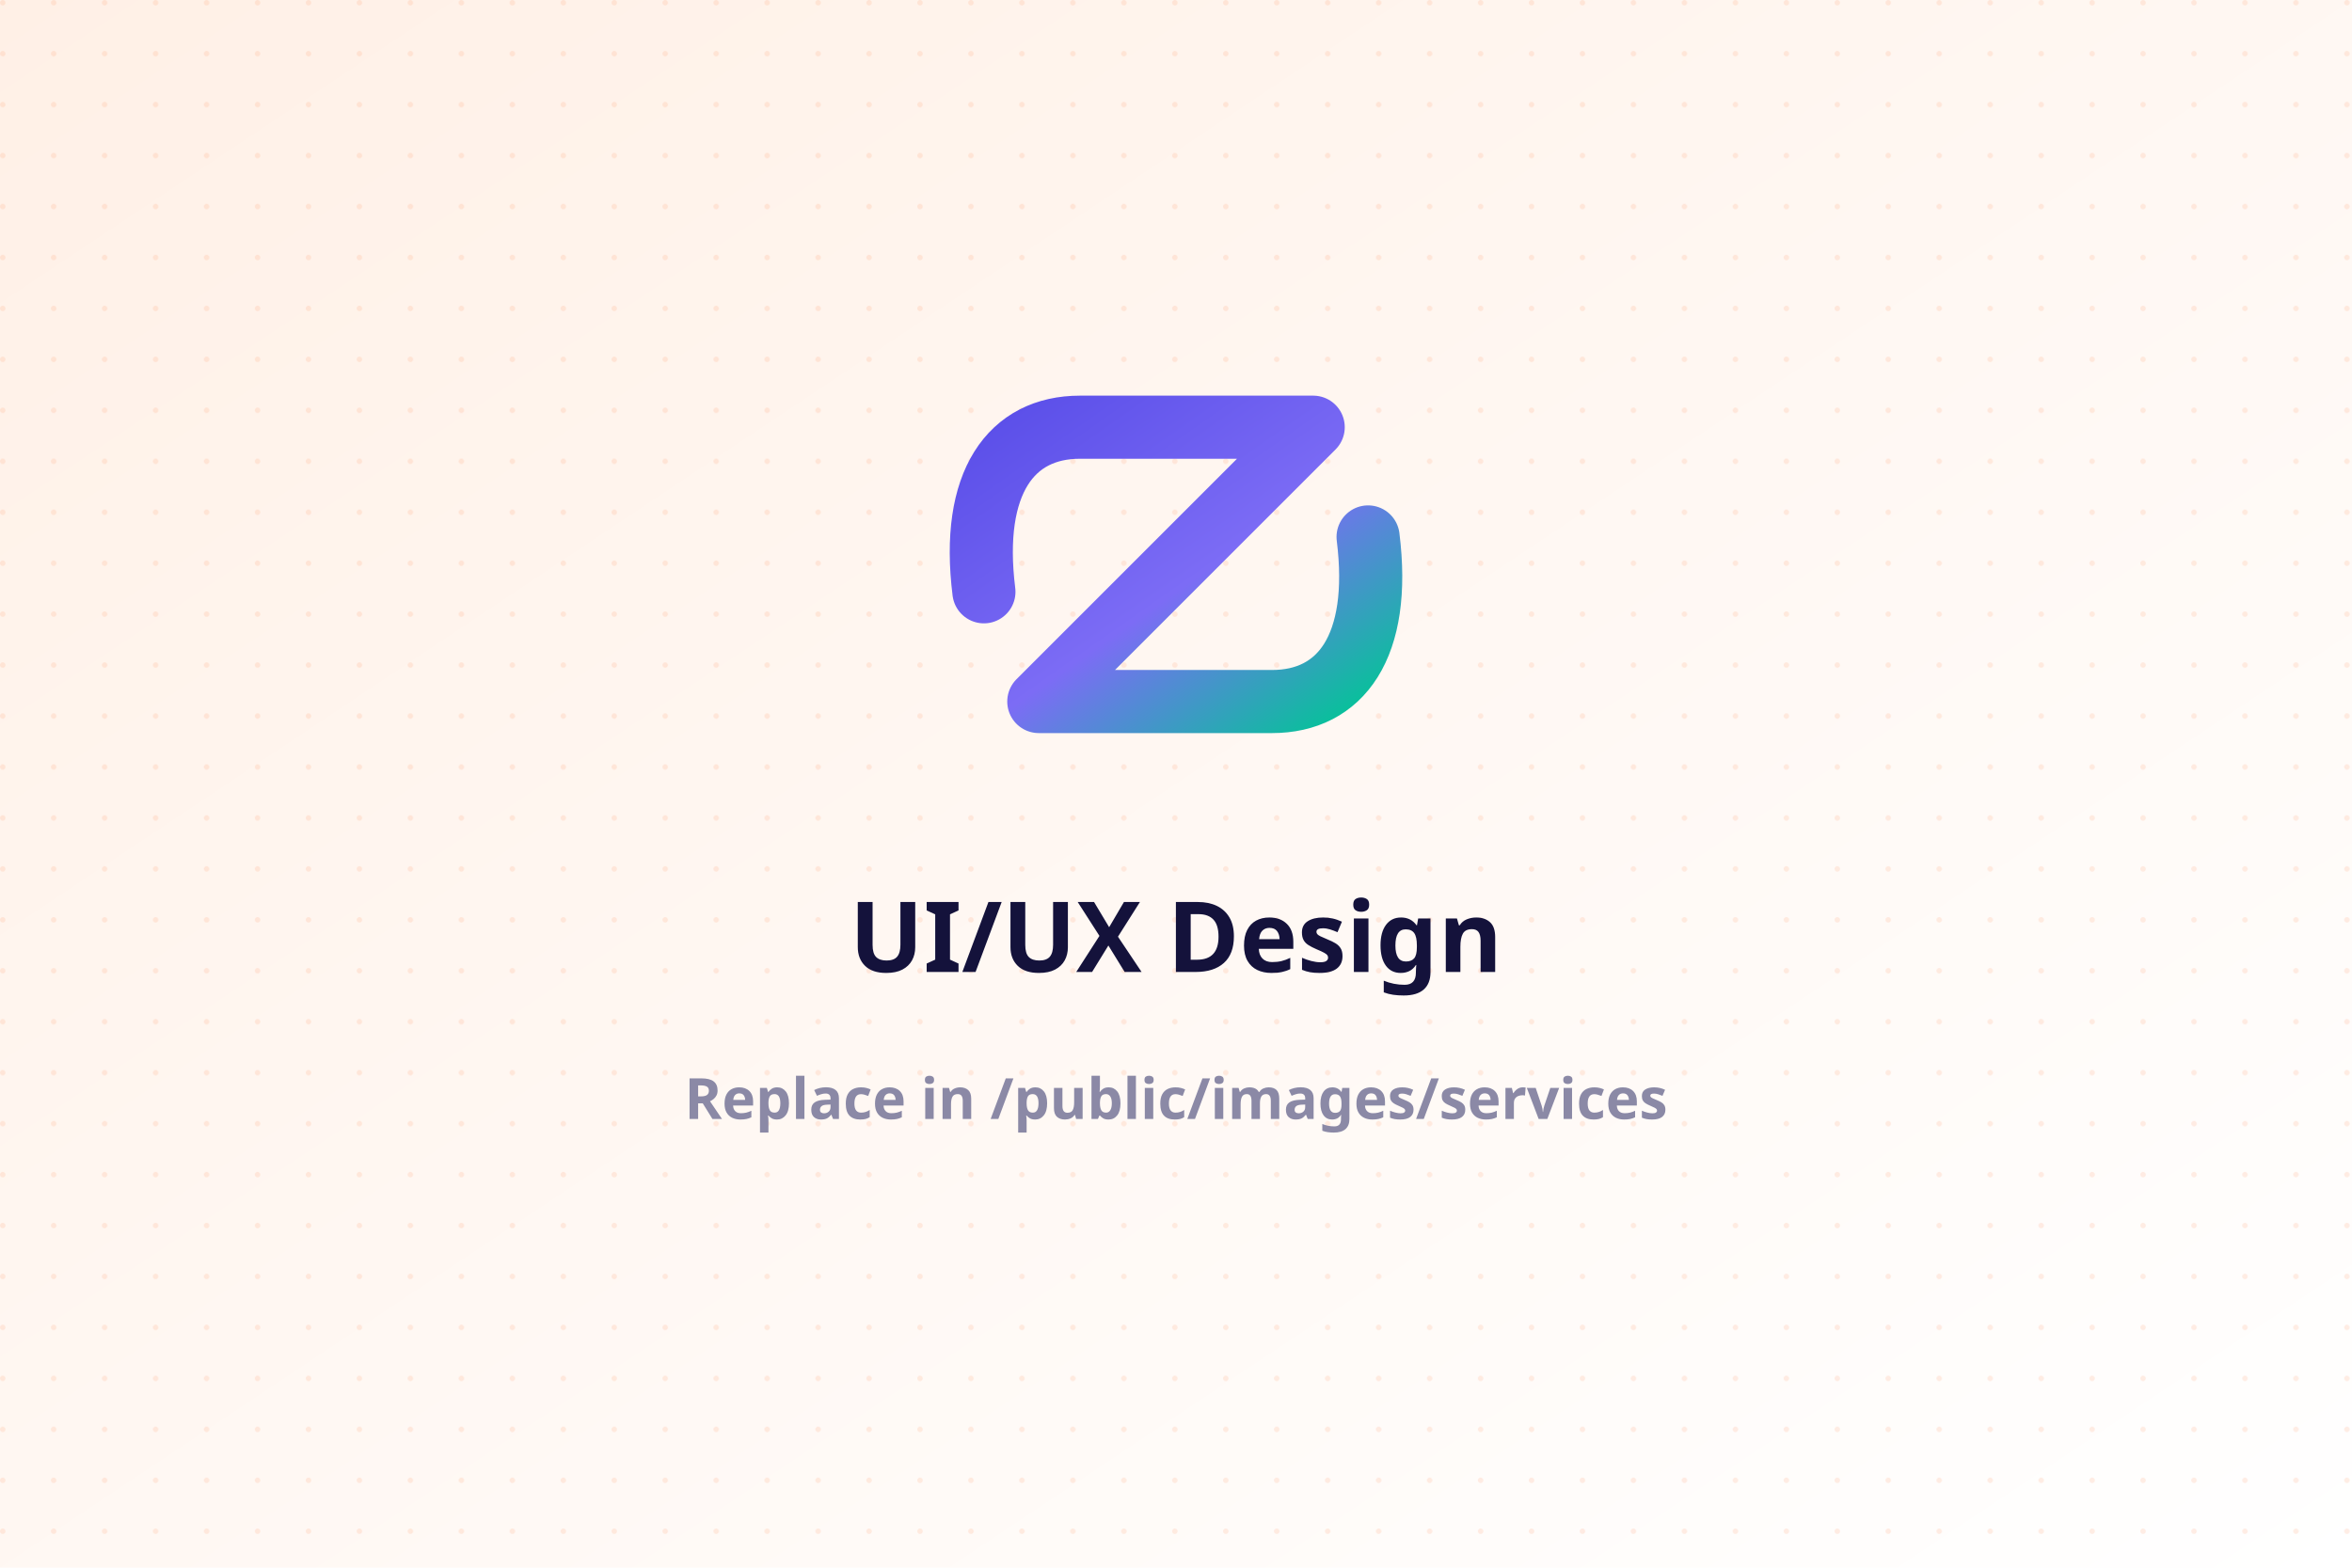
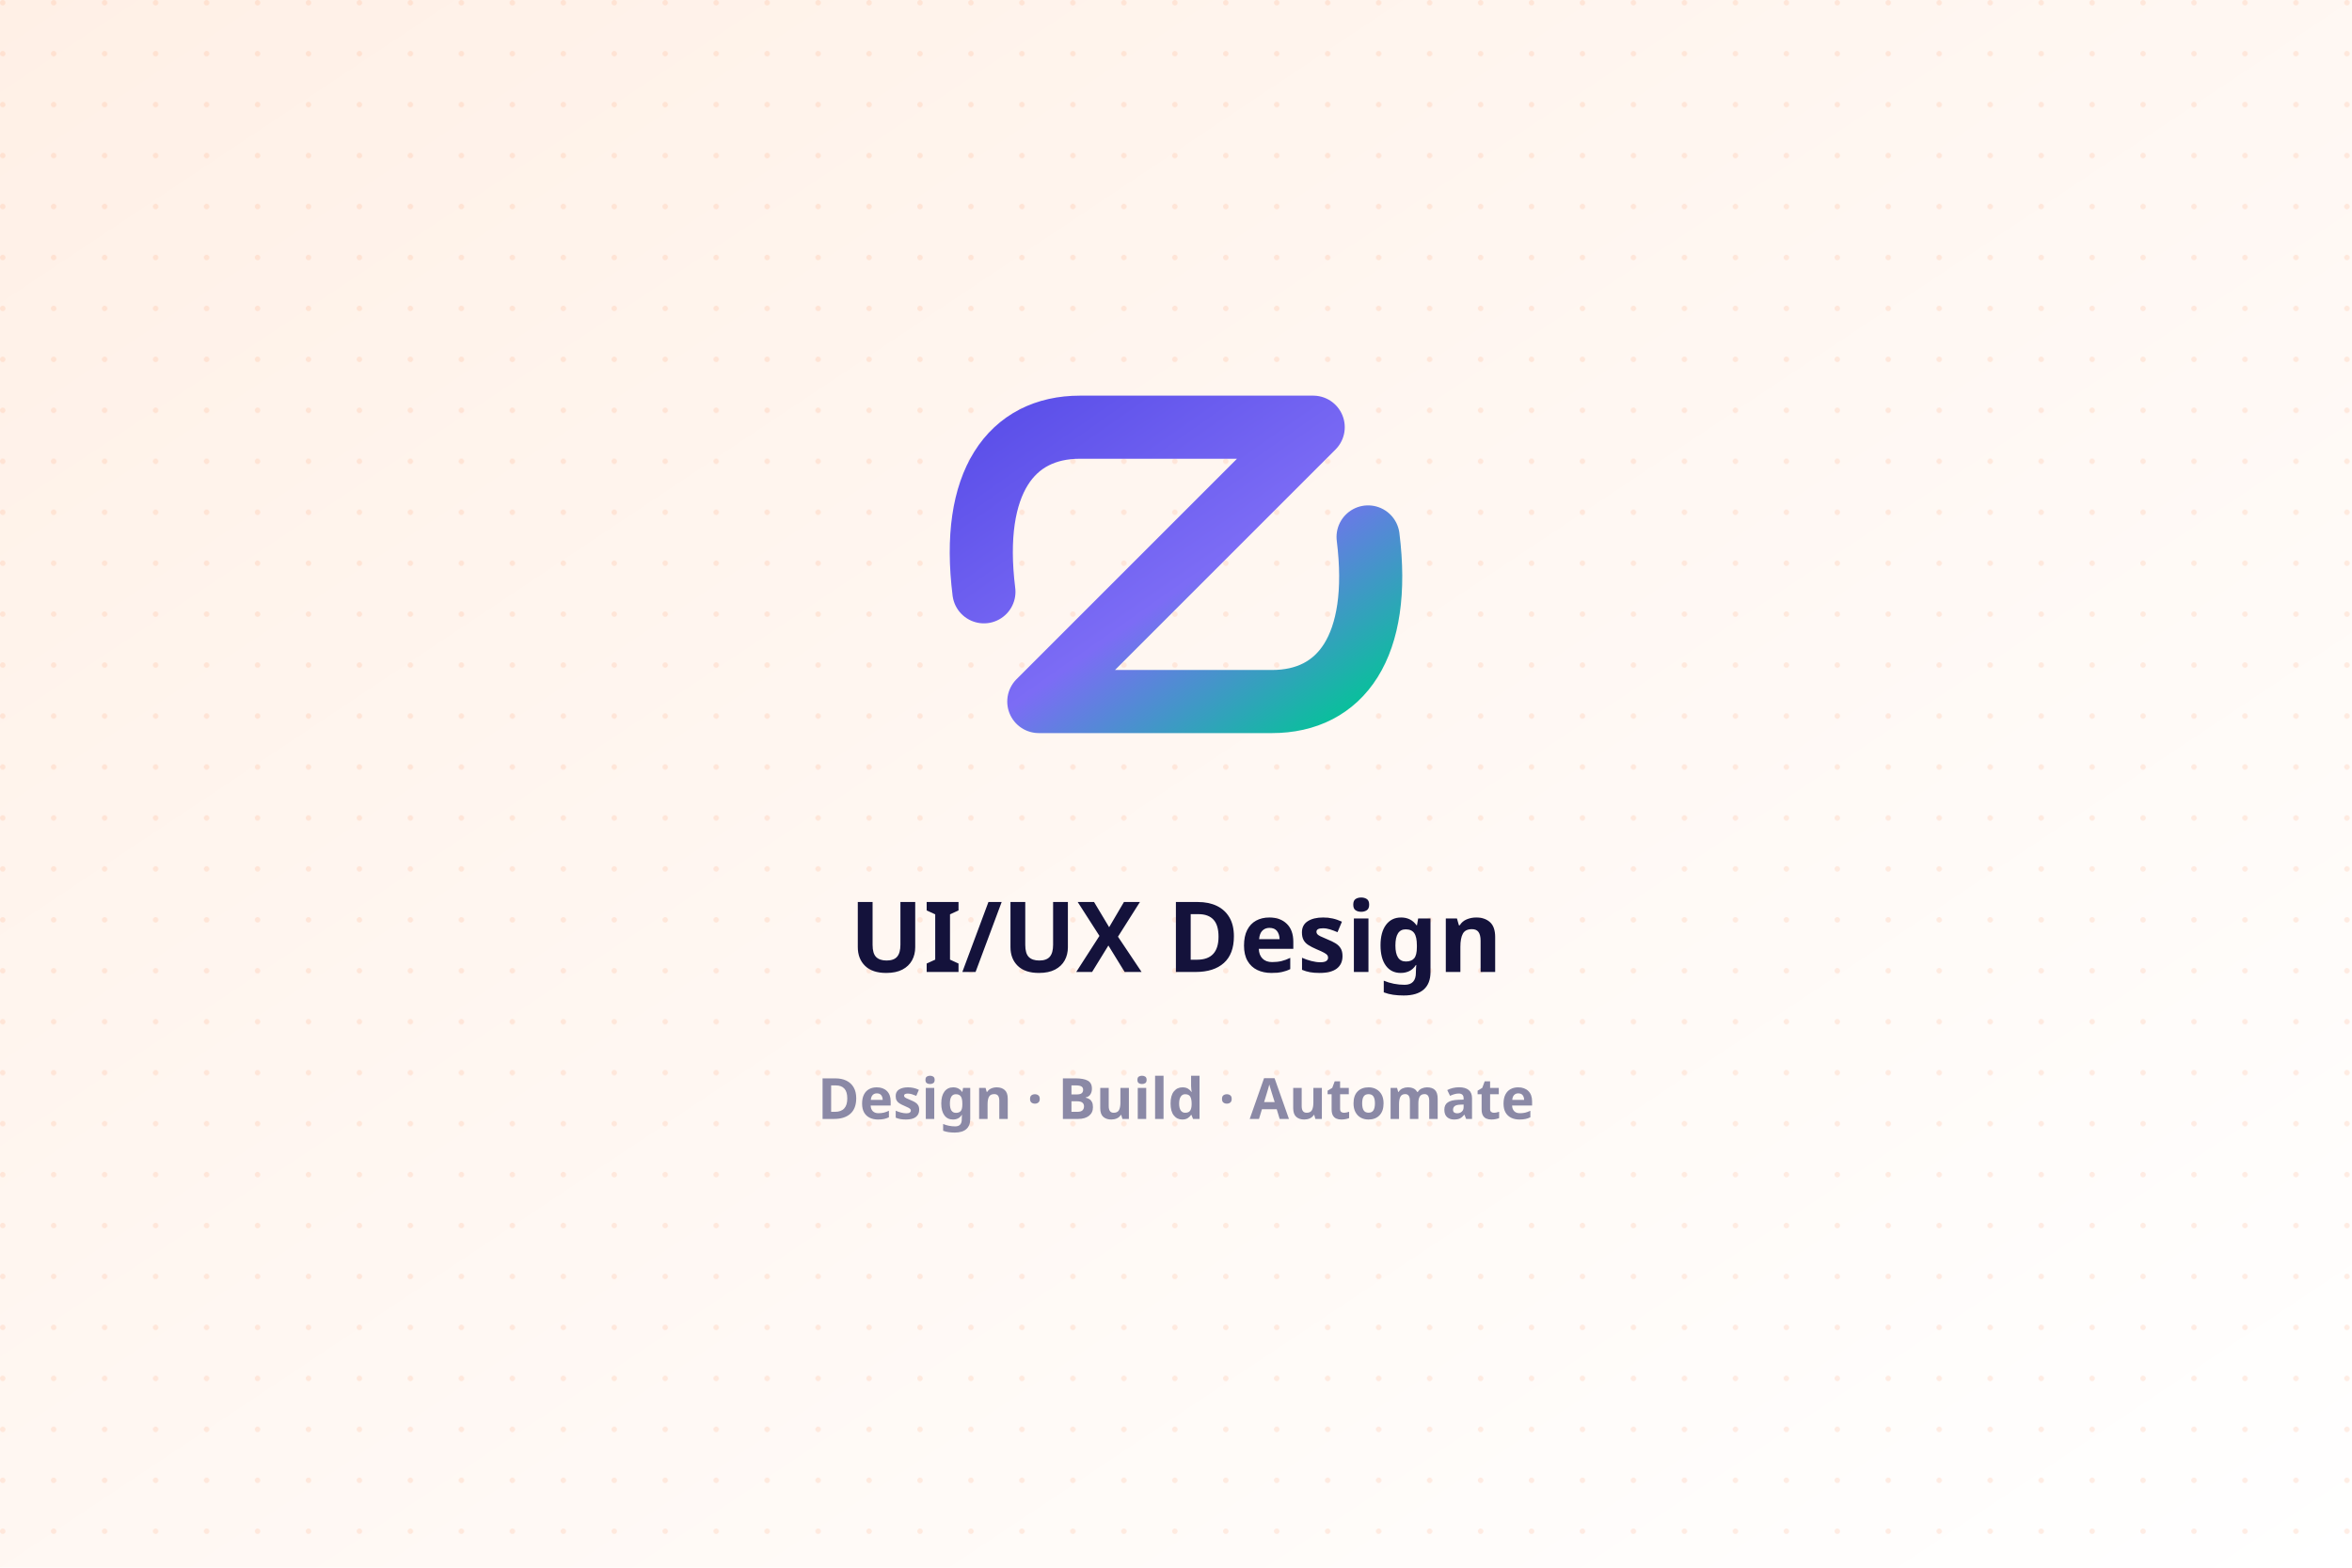
- <svg xmlns="http://www.w3.org/2000/svg" viewBox="0 0 1200 800" width="1200" height="800" role="img" aria-label="UI/UX Design placeholder">
+ <svg xmlns="http://www.w3.org/2000/svg" viewBox="0 0 1200 800" width="1200" height="800" role="img" aria-label="UI/UX Design — Flowzync">
  <defs>
    <linearGradient id="g" x1="0" y1="0" x2="1" y2="1">
      <stop offset="0" stop-color="#FFF0E6" />
      <stop offset="1" stop-color="#FFFFFF" />
    </linearGradient>
    <linearGradient id="s" x1="0" y1="0" x2="1" y2="1">
      <stop offset="0" stop-color="#5B4FE9" />
      <stop offset=".55" stop-color="#7C6CF5" />
      <stop offset="1" stop-color="#06C299" />
    </linearGradient>
    <pattern id="d" width="26" height="26" patternUnits="userSpaceOnUse">
      <circle cx="1.4" cy="1.4" r="1.4" fill="#FF7A3D" opacity=".13" />
    </pattern>
  </defs>
  <rect width="1200" height="800" fill="url(#g)" />
  <rect width="1200" height="800" fill="url(#d)" />
  <g transform="translate(432.0 120.0) scale(7.000)">
    <path d="M10 26 C9 18 12 14 17 14 H34 L14 34 H31 C36 34 39 30 38 22" fill="none" stroke="url(#s)" stroke-width="4.6" stroke-linecap="round" stroke-linejoin="round" />
  </g>
  <text x="50%" y="496" text-anchor="middle" font-family="Sora, Segoe UI, sans-serif" font-weight="700" font-size="50" fill="#14123B">UI/UX Design</text>
-   <text x="50%" y="571" text-anchor="middle" font-family="Manrope, Segoe UI, sans-serif" font-weight="600" font-size="29" fill="#8B89A6">Replace in /public/images/services</text>
+   <text x="50%" y="571" text-anchor="middle" font-family="Manrope, Segoe UI, sans-serif" font-weight="600" font-size="29" fill="#8B89A6">Design · Build · Automate</text>
</svg>
